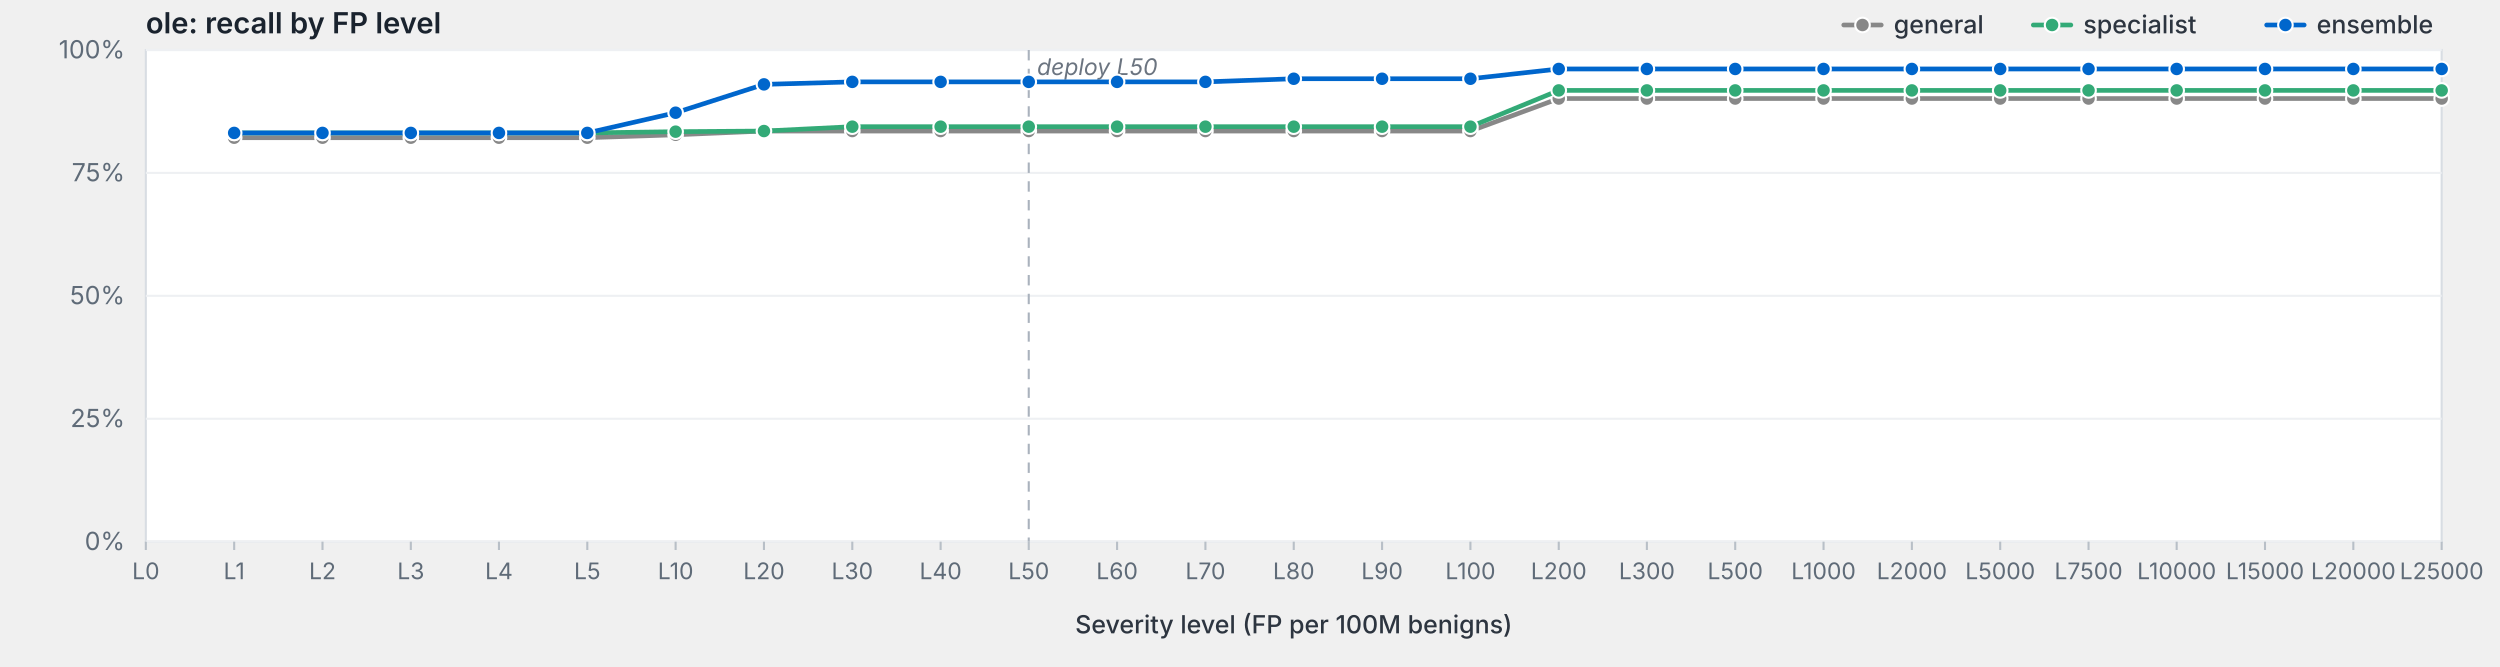
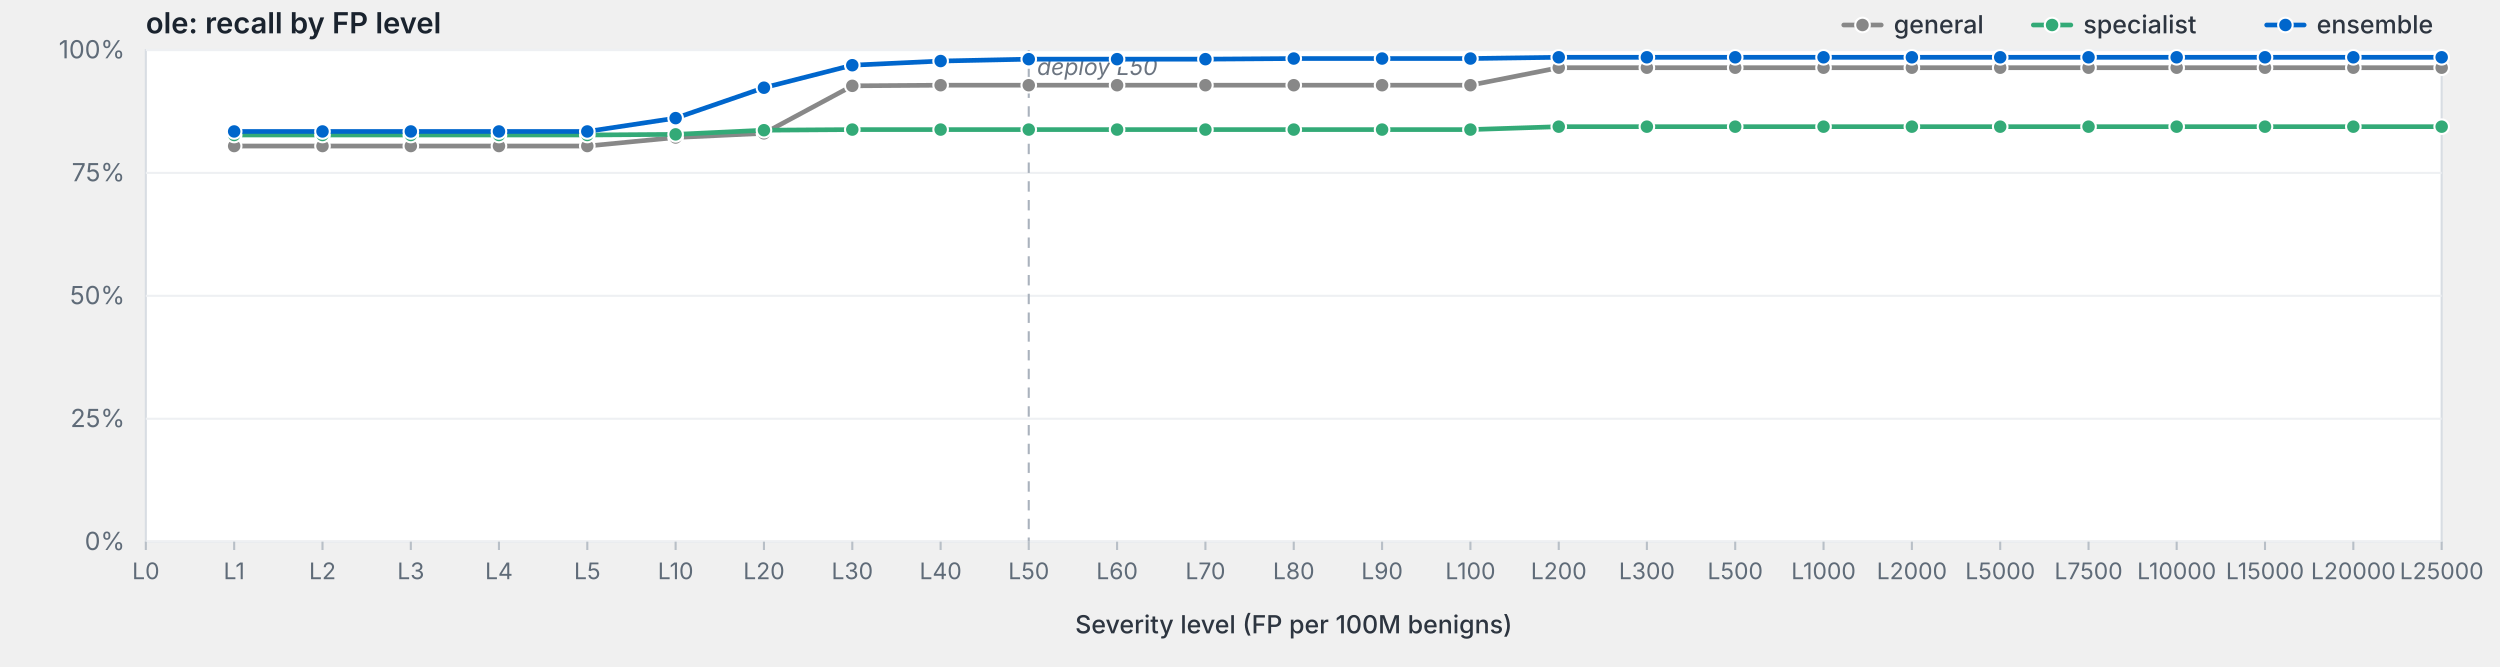
<svg xmlns="http://www.w3.org/2000/svg" viewBox="0 0 1200 320" width="1200" height="320" preserveAspectRatio="xMidYMid meet" role="img" aria-label="ole: recall by FP level">
  <style>svg { background: #fdfdfd; }.frame { fill: #fff; stroke: #d8dde3; stroke-width: 1; }.grid { stroke: #eef0f3; stroke-width: 1; }.tick { stroke: #b8bfc7; stroke-width: 1; }.axis-label { fill: #5f6b78; font-family: -apple-system, BlinkMacSystemFont, "Segoe UI", system-ui, sans-serif; font-size: 12px; }.x-label { fill: #5f6b78; font-family: -apple-system, BlinkMacSystemFont, "Segoe UI", system-ui, sans-serif; font-size: 11px; }.axis-title { fill: #2d3540; font-family: -apple-system, BlinkMacSystemFont, "Segoe UI", system-ui, sans-serif; font-size: 12px; font-weight: 500; }.title { fill: #1a232e; font-family: -apple-system, BlinkMacSystemFont, "Segoe UI", system-ui, sans-serif; font-size: 14px; font-weight: 600; }.deploy-marker { stroke: #aab2bd; stroke-width: 1; stroke-dasharray: 5,4; }.deploy-label { fill: #6b7480; font-family: -apple-system, BlinkMacSystemFont, "Segoe UI", system-ui, sans-serif; font-size: 11px; font-style: italic; }.curve { fill: none; stroke-width: 2.25; stroke-linejoin: round; stroke-linecap: round; }.marker { stroke: #fff; stroke-width: 1; }.legend-text { fill: #2d3540; font-family: -apple-system, BlinkMacSystemFont, "Segoe UI", system-ui, sans-serif; font-size: 12px; font-weight: 500; }</style>
  <text class="title" x="70" y="16">ole: recall by FP level</text>
  <rect class="frame" x="70" y="24" width="1102" height="236" />
  <line class="grid" x1="70" y1="260.0" x2="1172" y2="260.0" />
  <text class="axis-label" x="60" y="264.0" text-anchor="end">0%</text>
  <line class="grid" x1="70" y1="201.0" x2="1172" y2="201.0" />
  <text class="axis-label" x="60" y="205.0" text-anchor="end">25%</text>
  <line class="grid" x1="70" y1="142.0" x2="1172" y2="142.0" />
  <text class="axis-label" x="60" y="146.0" text-anchor="end">50%</text>
  <line class="grid" x1="70" y1="83.0" x2="1172" y2="83.0" />
  <text class="axis-label" x="60" y="87.0" text-anchor="end">75%</text>
  <line class="grid" x1="70" y1="24.0" x2="1172" y2="24.0" />
  <text class="axis-label" x="60" y="28.0" text-anchor="end">100%</text>
  <line class="deploy-marker" x1="493.8" y1="24" x2="493.8" y2="260" />
  <text class="deploy-label" x="497.8" y="36" text-anchor="start">deploy L50</text>
  <line class="tick" x1="70.0" y1="260" x2="70.0" y2="264" />
  <text class="x-label" x="70.0" y="278" text-anchor="middle">L0</text>
  <line class="tick" x1="112.4" y1="260" x2="112.4" y2="264" />
  <text class="x-label" x="112.4" y="278" text-anchor="middle">L1</text>
  <line class="tick" x1="154.8" y1="260" x2="154.8" y2="264" />
  <text class="x-label" x="154.8" y="278" text-anchor="middle">L2</text>
  <line class="tick" x1="197.2" y1="260" x2="197.2" y2="264" />
  <text class="x-label" x="197.2" y="278" text-anchor="middle">L3</text>
  <line class="tick" x1="239.5" y1="260" x2="239.5" y2="264" />
  <text class="x-label" x="239.5" y="278" text-anchor="middle">L4</text>
  <line class="tick" x1="281.9" y1="260" x2="281.9" y2="264" />
  <text class="x-label" x="281.9" y="278" text-anchor="middle">L5</text>
  <line class="tick" x1="324.3" y1="260" x2="324.3" y2="264" />
  <text class="x-label" x="324.3" y="278" text-anchor="middle">L10</text>
  <line class="tick" x1="366.7" y1="260" x2="366.7" y2="264" />
  <text class="x-label" x="366.7" y="278" text-anchor="middle">L20</text>
  <line class="tick" x1="409.1" y1="260" x2="409.1" y2="264" />
  <text class="x-label" x="409.1" y="278" text-anchor="middle">L30</text>
  <line class="tick" x1="451.5" y1="260" x2="451.5" y2="264" />
  <text class="x-label" x="451.5" y="278" text-anchor="middle">L40</text>
  <line class="tick" x1="493.8" y1="260" x2="493.8" y2="264" />
  <text class="x-label" x="493.8" y="278" text-anchor="middle">L50</text>
  <line class="tick" x1="536.2" y1="260" x2="536.2" y2="264" />
  <text class="x-label" x="536.2" y="278" text-anchor="middle">L60</text>
  <line class="tick" x1="578.6" y1="260" x2="578.6" y2="264" />
  <text class="x-label" x="578.6" y="278" text-anchor="middle">L70</text>
  <line class="tick" x1="621.0" y1="260" x2="621.0" y2="264" />
  <text class="x-label" x="621.0" y="278" text-anchor="middle">L80</text>
  <line class="tick" x1="663.4" y1="260" x2="663.4" y2="264" />
  <text class="x-label" x="663.4" y="278" text-anchor="middle">L90</text>
  <line class="tick" x1="705.8" y1="260" x2="705.8" y2="264" />
  <text class="x-label" x="705.8" y="278" text-anchor="middle">L100</text>
  <line class="tick" x1="748.2" y1="260" x2="748.2" y2="264" />
  <text class="x-label" x="748.2" y="278" text-anchor="middle">L200</text>
  <line class="tick" x1="790.5" y1="260" x2="790.5" y2="264" />
  <text class="x-label" x="790.5" y="278" text-anchor="middle">L300</text>
  <line class="tick" x1="832.9" y1="260" x2="832.9" y2="264" />
  <text class="x-label" x="832.9" y="278" text-anchor="middle">L500</text>
  <line class="tick" x1="875.3" y1="260" x2="875.3" y2="264" />
  <text class="x-label" x="875.3" y="278" text-anchor="middle">L1000</text>
  <line class="tick" x1="917.7" y1="260" x2="917.7" y2="264" />
  <text class="x-label" x="917.7" y="278" text-anchor="middle">L2000</text>
  <line class="tick" x1="960.1" y1="260" x2="960.1" y2="264" />
  <text class="x-label" x="960.1" y="278" text-anchor="middle">L5000</text>
  <line class="tick" x1="1002.5" y1="260" x2="1002.5" y2="264" />
  <text class="x-label" x="1002.5" y="278" text-anchor="middle">L7500</text>
  <line class="tick" x1="1044.8" y1="260" x2="1044.8" y2="264" />
  <text class="x-label" x="1044.8" y="278" text-anchor="middle">L10000</text>
  <line class="tick" x1="1087.2" y1="260" x2="1087.2" y2="264" />
  <text class="x-label" x="1087.2" y="278" text-anchor="middle">L15000</text>
  <line class="tick" x1="1129.6" y1="260" x2="1129.6" y2="264" />
  <text class="x-label" x="1129.6" y="278" text-anchor="middle">L20000</text>
  <line class="tick" x1="1172.0" y1="260" x2="1172.0" y2="264" />
  <text class="x-label" x="1172.0" y="278" text-anchor="middle">L25000</text>
  <text class="axis-title" x="621.0" y="304" text-anchor="middle">Severity level (FP per 100M benigns)</text>
-   <path class="curve" d="M112.4,66.1 L154.8,66.1 L197.2,66.1 L239.5,66.1 L281.9,66.1 L324.3,64.7 L366.7,62.9 L409.1,62.9 L451.5,62.9 L493.8,62.9 L536.2,62.9 L578.6,62.9 L621.0,62.9 L663.4,62.9 L705.8,62.9 L748.2,47.3 L790.5,47.3 L832.9,47.3 L875.3,47.3 L917.7,47.3 L960.1,47.3 L1002.5,47.3 L1044.8,47.3 L1087.2,47.3 L1129.6,47.3 L1172.0,47.3" stroke="#888" />
-   <circle class="marker" cx="112.4" cy="66.1" r="3.5" fill="#888" />
-   <circle class="marker" cx="154.8" cy="66.1" r="3.5" fill="#888" />
-   <circle class="marker" cx="197.2" cy="66.1" r="3.5" fill="#888" />
-   <circle class="marker" cx="239.5" cy="66.1" r="3.5" fill="#888" />
-   <circle class="marker" cx="281.9" cy="66.1" r="3.5" fill="#888" />
-   <circle class="marker" cx="324.3" cy="64.7" r="3.5" fill="#888" />
-   <circle class="marker" cx="366.7" cy="62.9" r="3.5" fill="#888" />
-   <circle class="marker" cx="409.1" cy="62.9" r="3.5" fill="#888" />
-   <circle class="marker" cx="451.5" cy="62.9" r="3.5" fill="#888" />
-   <circle class="marker" cx="493.8" cy="62.9" r="3.5" fill="#888" />
-   <circle class="marker" cx="536.2" cy="62.9" r="3.5" fill="#888" />
-   <circle class="marker" cx="578.6" cy="62.9" r="3.5" fill="#888" />
-   <circle class="marker" cx="621.0" cy="62.9" r="3.5" fill="#888" />
-   <circle class="marker" cx="663.4" cy="62.9" r="3.5" fill="#888" />
-   <circle class="marker" cx="705.8" cy="62.9" r="3.5" fill="#888" />
-   <circle class="marker" cx="748.2" cy="47.3" r="3.5" fill="#888" />
-   <circle class="marker" cx="790.5" cy="47.3" r="3.5" fill="#888" />
-   <circle class="marker" cx="832.9" cy="47.3" r="3.5" fill="#888" />
-   <circle class="marker" cx="875.3" cy="47.3" r="3.5" fill="#888" />
-   <circle class="marker" cx="917.7" cy="47.3" r="3.5" fill="#888" />
-   <circle class="marker" cx="960.1" cy="47.3" r="3.5" fill="#888" />
-   <circle class="marker" cx="1002.5" cy="47.3" r="3.5" fill="#888" />
-   <circle class="marker" cx="1044.8" cy="47.3" r="3.5" fill="#888" />
-   <circle class="marker" cx="1087.2" cy="47.3" r="3.5" fill="#888" />
-   <circle class="marker" cx="1129.6" cy="47.3" r="3.5" fill="#888" />
-   <circle class="marker" cx="1172.0" cy="47.3" r="3.5" fill="#888" />
-   <path class="curve" d="M112.4,63.8 L154.8,63.8 L197.2,63.8 L239.5,63.8 L281.9,63.8 L324.3,63.2 L366.7,62.9 L409.1,60.8 L451.5,60.8 L493.8,60.8 L536.2,60.8 L578.6,60.8 L621.0,60.8 L663.4,60.8 L705.8,60.8 L748.2,43.4 L790.5,43.4 L832.9,43.4 L875.3,43.4 L917.7,43.4 L960.1,43.4 L1002.5,43.4 L1044.8,43.4 L1087.2,43.4 L1129.6,43.4 L1172.0,43.4" stroke="#3a7" />
-   <circle class="marker" cx="112.4" cy="63.8" r="3.5" fill="#3a7" />
-   <circle class="marker" cx="154.8" cy="63.8" r="3.5" fill="#3a7" />
-   <circle class="marker" cx="197.2" cy="63.8" r="3.5" fill="#3a7" />
-   <circle class="marker" cx="239.5" cy="63.8" r="3.5" fill="#3a7" />
-   <circle class="marker" cx="281.9" cy="63.8" r="3.5" fill="#3a7" />
-   <circle class="marker" cx="324.3" cy="63.2" r="3.5" fill="#3a7" />
-   <circle class="marker" cx="366.7" cy="62.9" r="3.5" fill="#3a7" />
-   <circle class="marker" cx="409.1" cy="60.8" r="3.5" fill="#3a7" />
-   <circle class="marker" cx="451.5" cy="60.8" r="3.5" fill="#3a7" />
-   <circle class="marker" cx="493.8" cy="60.8" r="3.5" fill="#3a7" />
-   <circle class="marker" cx="536.2" cy="60.8" r="3.5" fill="#3a7" />
-   <circle class="marker" cx="578.6" cy="60.8" r="3.5" fill="#3a7" />
-   <circle class="marker" cx="621.0" cy="60.8" r="3.5" fill="#3a7" />
-   <circle class="marker" cx="663.4" cy="60.8" r="3.5" fill="#3a7" />
-   <circle class="marker" cx="705.8" cy="60.8" r="3.5" fill="#3a7" />
-   <circle class="marker" cx="748.2" cy="43.4" r="3.5" fill="#3a7" />
-   <circle class="marker" cx="790.5" cy="43.4" r="3.5" fill="#3a7" />
-   <circle class="marker" cx="832.9" cy="43.4" r="3.5" fill="#3a7" />
-   <circle class="marker" cx="875.3" cy="43.4" r="3.5" fill="#3a7" />
-   <circle class="marker" cx="917.7" cy="43.4" r="3.5" fill="#3a7" />
-   <circle class="marker" cx="960.1" cy="43.4" r="3.5" fill="#3a7" />
-   <circle class="marker" cx="1002.5" cy="43.4" r="3.5" fill="#3a7" />
-   <circle class="marker" cx="1044.8" cy="43.4" r="3.5" fill="#3a7" />
-   <circle class="marker" cx="1087.2" cy="43.4" r="3.5" fill="#3a7" />
-   <circle class="marker" cx="1129.6" cy="43.4" r="3.5" fill="#3a7" />
-   <circle class="marker" cx="1172.0" cy="43.4" r="3.5" fill="#3a7" />
-   <path class="curve" d="M112.4,63.8 L154.8,63.8 L197.2,63.8 L239.5,63.8 L281.9,63.8 L324.3,54.1 L366.7,40.5 L409.1,39.3 L451.5,39.3 L493.8,39.3 L536.2,39.3 L578.6,39.3 L621.0,37.8 L663.4,37.8 L705.8,37.8 L748.2,33.1 L790.5,33.1 L832.9,33.1 L875.3,33.1 L917.7,33.1 L960.1,33.1 L1002.5,33.1 L1044.8,33.1 L1087.2,33.1 L1129.6,33.1 L1172.0,33.1" stroke="#06c" />
-   <circle class="marker" cx="112.4" cy="63.8" r="3.5" fill="#06c" />
-   <circle class="marker" cx="154.8" cy="63.8" r="3.5" fill="#06c" />
-   <circle class="marker" cx="197.2" cy="63.8" r="3.5" fill="#06c" />
-   <circle class="marker" cx="239.5" cy="63.8" r="3.5" fill="#06c" />
-   <circle class="marker" cx="281.9" cy="63.8" r="3.5" fill="#06c" />
-   <circle class="marker" cx="324.3" cy="54.1" r="3.5" fill="#06c" />
-   <circle class="marker" cx="366.7" cy="40.5" r="3.5" fill="#06c" />
-   <circle class="marker" cx="409.1" cy="39.3" r="3.5" fill="#06c" />
-   <circle class="marker" cx="451.5" cy="39.3" r="3.5" fill="#06c" />
-   <circle class="marker" cx="493.8" cy="39.3" r="3.5" fill="#06c" />
-   <circle class="marker" cx="536.2" cy="39.3" r="3.5" fill="#06c" />
-   <circle class="marker" cx="578.6" cy="39.3" r="3.5" fill="#06c" />
-   <circle class="marker" cx="621.0" cy="37.8" r="3.5" fill="#06c" />
-   <circle class="marker" cx="663.4" cy="37.8" r="3.5" fill="#06c" />
-   <circle class="marker" cx="705.8" cy="37.8" r="3.5" fill="#06c" />
-   <circle class="marker" cx="748.2" cy="33.1" r="3.5" fill="#06c" />
-   <circle class="marker" cx="790.5" cy="33.1" r="3.5" fill="#06c" />
-   <circle class="marker" cx="832.9" cy="33.1" r="3.5" fill="#06c" />
-   <circle class="marker" cx="875.3" cy="33.1" r="3.5" fill="#06c" />
-   <circle class="marker" cx="917.7" cy="33.1" r="3.5" fill="#06c" />
-   <circle class="marker" cx="960.1" cy="33.1" r="3.5" fill="#06c" />
-   <circle class="marker" cx="1002.5" cy="33.1" r="3.5" fill="#06c" />
-   <circle class="marker" cx="1044.8" cy="33.1" r="3.5" fill="#06c" />
-   <circle class="marker" cx="1087.2" cy="33.1" r="3.5" fill="#06c" />
-   <circle class="marker" cx="1129.6" cy="33.1" r="3.5" fill="#06c" />
-   <circle class="marker" cx="1172.0" cy="33.1" r="3.5" fill="#06c" />
+   <path class="curve" d="M112.4,70.1 L154.8,70.1 L197.2,70.1 L239.5,70.1 L281.9,70.1 L324.3,66.0 L366.7,64.0 L409.1,41.2 L451.5,40.9 L493.8,40.9 L536.2,40.9 L578.6,40.9 L621.0,40.9 L663.4,40.9 L705.8,40.9 L748.2,32.5 L790.5,32.5 L832.9,32.5 L875.3,32.5 L917.7,32.5 L960.1,32.5 L1002.5,32.5 L1044.8,32.5 L1087.2,32.5 L1129.6,32.5 L1172.0,32.5" stroke="#888" />
+   <circle class="marker" cx="112.4" cy="70.1" r="3.5" fill="#888" />
+   <circle class="marker" cx="154.8" cy="70.1" r="3.5" fill="#888" />
+   <circle class="marker" cx="197.2" cy="70.1" r="3.5" fill="#888" />
+   <circle class="marker" cx="239.5" cy="70.1" r="3.5" fill="#888" />
+   <circle class="marker" cx="281.9" cy="70.1" r="3.5" fill="#888" />
+   <circle class="marker" cx="324.3" cy="66.0" r="3.5" fill="#888" />
+   <circle class="marker" cx="366.7" cy="64.0" r="3.5" fill="#888" />
+   <circle class="marker" cx="409.1" cy="41.2" r="3.5" fill="#888" />
+   <circle class="marker" cx="451.5" cy="40.9" r="3.5" fill="#888" />
+   <circle class="marker" cx="493.8" cy="40.9" r="3.5" fill="#888" />
+   <circle class="marker" cx="536.2" cy="40.9" r="3.5" fill="#888" />
+   <circle class="marker" cx="578.6" cy="40.9" r="3.5" fill="#888" />
+   <circle class="marker" cx="621.0" cy="40.9" r="3.5" fill="#888" />
+   <circle class="marker" cx="663.4" cy="40.9" r="3.5" fill="#888" />
+   <circle class="marker" cx="705.8" cy="40.9" r="3.5" fill="#888" />
+   <circle class="marker" cx="748.2" cy="32.5" r="3.5" fill="#888" />
+   <circle class="marker" cx="790.5" cy="32.5" r="3.5" fill="#888" />
+   <circle class="marker" cx="832.9" cy="32.5" r="3.5" fill="#888" />
+   <circle class="marker" cx="875.3" cy="32.5" r="3.5" fill="#888" />
+   <circle class="marker" cx="917.7" cy="32.5" r="3.5" fill="#888" />
+   <circle class="marker" cx="960.1" cy="32.5" r="3.5" fill="#888" />
+   <circle class="marker" cx="1002.5" cy="32.5" r="3.5" fill="#888" />
+   <circle class="marker" cx="1044.8" cy="32.5" r="3.5" fill="#888" />
+   <circle class="marker" cx="1087.2" cy="32.5" r="3.5" fill="#888" />
+   <circle class="marker" cx="1129.6" cy="32.5" r="3.5" fill="#888" />
+   <circle class="marker" cx="1172.0" cy="32.5" r="3.5" fill="#888" />
+   <path class="curve" d="M112.4,64.8 L154.8,64.8 L197.2,64.8 L239.5,64.8 L281.9,64.8 L324.3,64.5 L366.7,62.5 L409.1,62.2 L451.5,62.2 L493.8,62.2 L536.2,62.2 L578.6,62.2 L621.0,62.2 L663.4,62.2 L705.8,62.2 L748.2,60.8 L790.5,60.8 L832.9,60.8 L875.3,60.8 L917.7,60.8 L960.1,60.8 L1002.5,60.8 L1044.8,60.8 L1087.2,60.8 L1129.6,60.8 L1172.0,60.8" stroke="#3a7" />
+   <circle class="marker" cx="112.4" cy="64.8" r="3.5" fill="#3a7" />
+   <circle class="marker" cx="154.8" cy="64.8" r="3.5" fill="#3a7" />
+   <circle class="marker" cx="197.2" cy="64.8" r="3.5" fill="#3a7" />
+   <circle class="marker" cx="239.5" cy="64.8" r="3.5" fill="#3a7" />
+   <circle class="marker" cx="281.9" cy="64.8" r="3.5" fill="#3a7" />
+   <circle class="marker" cx="324.3" cy="64.5" r="3.5" fill="#3a7" />
+   <circle class="marker" cx="366.7" cy="62.5" r="3.5" fill="#3a7" />
+   <circle class="marker" cx="409.1" cy="62.2" r="3.5" fill="#3a7" />
+   <circle class="marker" cx="451.5" cy="62.2" r="3.5" fill="#3a7" />
+   <circle class="marker" cx="493.8" cy="62.2" r="3.5" fill="#3a7" />
+   <circle class="marker" cx="536.2" cy="62.2" r="3.5" fill="#3a7" />
+   <circle class="marker" cx="578.6" cy="62.2" r="3.5" fill="#3a7" />
+   <circle class="marker" cx="621.0" cy="62.2" r="3.5" fill="#3a7" />
+   <circle class="marker" cx="663.4" cy="62.2" r="3.5" fill="#3a7" />
+   <circle class="marker" cx="705.8" cy="62.2" r="3.5" fill="#3a7" />
+   <circle class="marker" cx="748.2" cy="60.8" r="3.5" fill="#3a7" />
+   <circle class="marker" cx="790.5" cy="60.8" r="3.5" fill="#3a7" />
+   <circle class="marker" cx="832.9" cy="60.8" r="3.5" fill="#3a7" />
+   <circle class="marker" cx="875.3" cy="60.8" r="3.5" fill="#3a7" />
+   <circle class="marker" cx="917.7" cy="60.8" r="3.5" fill="#3a7" />
+   <circle class="marker" cx="960.1" cy="60.8" r="3.5" fill="#3a7" />
+   <circle class="marker" cx="1002.5" cy="60.8" r="3.5" fill="#3a7" />
+   <circle class="marker" cx="1044.8" cy="60.8" r="3.5" fill="#3a7" />
+   <circle class="marker" cx="1087.2" cy="60.8" r="3.5" fill="#3a7" />
+   <circle class="marker" cx="1129.6" cy="60.8" r="3.5" fill="#3a7" />
+   <circle class="marker" cx="1172.0" cy="60.8" r="3.5" fill="#3a7" />
+   <path class="curve" d="M112.4,63.1 L154.8,63.1 L197.2,63.1 L239.5,63.1 L281.9,63.1 L324.3,56.7 L366.7,42.1 L409.1,31.3 L451.5,29.3 L493.8,28.4 L536.2,28.4 L578.6,28.4 L621.0,28.1 L663.4,28.1 L705.8,28.1 L748.2,27.5 L790.5,27.5 L832.9,27.5 L875.3,27.5 L917.7,27.5 L960.1,27.5 L1002.5,27.5 L1044.8,27.5 L1087.2,27.5 L1129.6,27.5 L1172.0,27.5" stroke="#06c" />
+   <circle class="marker" cx="112.4" cy="63.1" r="3.5" fill="#06c" />
+   <circle class="marker" cx="154.8" cy="63.1" r="3.5" fill="#06c" />
+   <circle class="marker" cx="197.2" cy="63.1" r="3.5" fill="#06c" />
+   <circle class="marker" cx="239.5" cy="63.1" r="3.5" fill="#06c" />
+   <circle class="marker" cx="281.9" cy="63.1" r="3.5" fill="#06c" />
+   <circle class="marker" cx="324.3" cy="56.7" r="3.5" fill="#06c" />
+   <circle class="marker" cx="366.7" cy="42.1" r="3.5" fill="#06c" />
+   <circle class="marker" cx="409.1" cy="31.3" r="3.5" fill="#06c" />
+   <circle class="marker" cx="451.5" cy="29.3" r="3.5" fill="#06c" />
+   <circle class="marker" cx="493.8" cy="28.4" r="3.5" fill="#06c" />
+   <circle class="marker" cx="536.2" cy="28.4" r="3.5" fill="#06c" />
+   <circle class="marker" cx="578.6" cy="28.4" r="3.5" fill="#06c" />
+   <circle class="marker" cx="621.0" cy="28.1" r="3.5" fill="#06c" />
+   <circle class="marker" cx="663.4" cy="28.1" r="3.5" fill="#06c" />
+   <circle class="marker" cx="705.8" cy="28.1" r="3.5" fill="#06c" />
+   <circle class="marker" cx="748.2" cy="27.5" r="3.5" fill="#06c" />
+   <circle class="marker" cx="790.5" cy="27.5" r="3.5" fill="#06c" />
+   <circle class="marker" cx="832.9" cy="27.5" r="3.5" fill="#06c" />
+   <circle class="marker" cx="875.3" cy="27.5" r="3.5" fill="#06c" />
+   <circle class="marker" cx="917.7" cy="27.5" r="3.5" fill="#06c" />
+   <circle class="marker" cx="960.1" cy="27.5" r="3.5" fill="#06c" />
+   <circle class="marker" cx="1002.5" cy="27.5" r="3.5" fill="#06c" />
+   <circle class="marker" cx="1044.8" cy="27.5" r="3.5" fill="#06c" />
+   <circle class="marker" cx="1087.2" cy="27.5" r="3.5" fill="#06c" />
+   <circle class="marker" cx="1129.6" cy="27.5" r="3.5" fill="#06c" />
+   <circle class="marker" cx="1172.0" cy="27.5" r="3.5" fill="#06c" />
  <line x1="1088.0" y1="12.0" x2="1106.0" y2="12.0" stroke="#06c" stroke-width="2.25" stroke-linecap="round" />
  <circle cx="1097.0" cy="12.0" r="3.5" fill="#06c" stroke="#fff" stroke-width="1" />
  <text class="legend-text" x="1112.0" y="16.0">ensemble</text>
  <line x1="976.0" y1="12.0" x2="994.0" y2="12.0" stroke="#3a7" stroke-width="2.25" stroke-linecap="round" />
  <circle cx="985.0" cy="12.0" r="3.5" fill="#3a7" stroke="#fff" stroke-width="1" />
  <text class="legend-text" x="1000.0" y="16.0">specialist</text>
  <line x1="885.0" y1="12.0" x2="903.0" y2="12.0" stroke="#888" stroke-width="2.25" stroke-linecap="round" />
  <circle cx="894.0" cy="12.0" r="3.5" fill="#888" stroke="#fff" stroke-width="1" />
  <text class="legend-text" x="909.0" y="16.0">general</text>
</svg>
